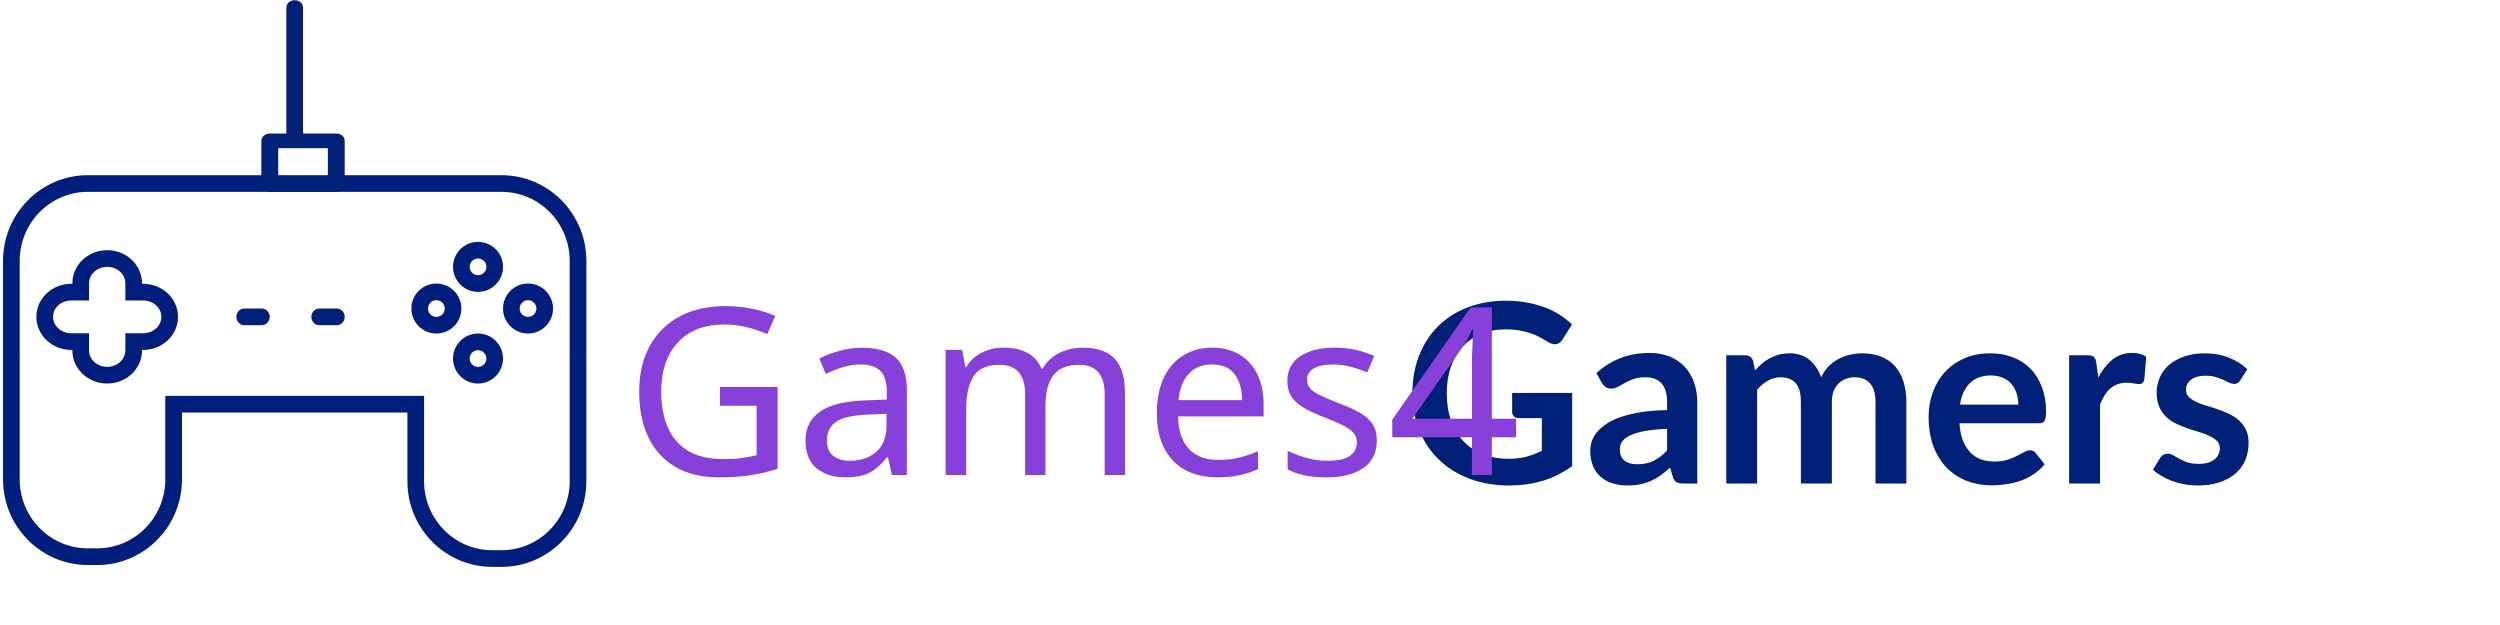
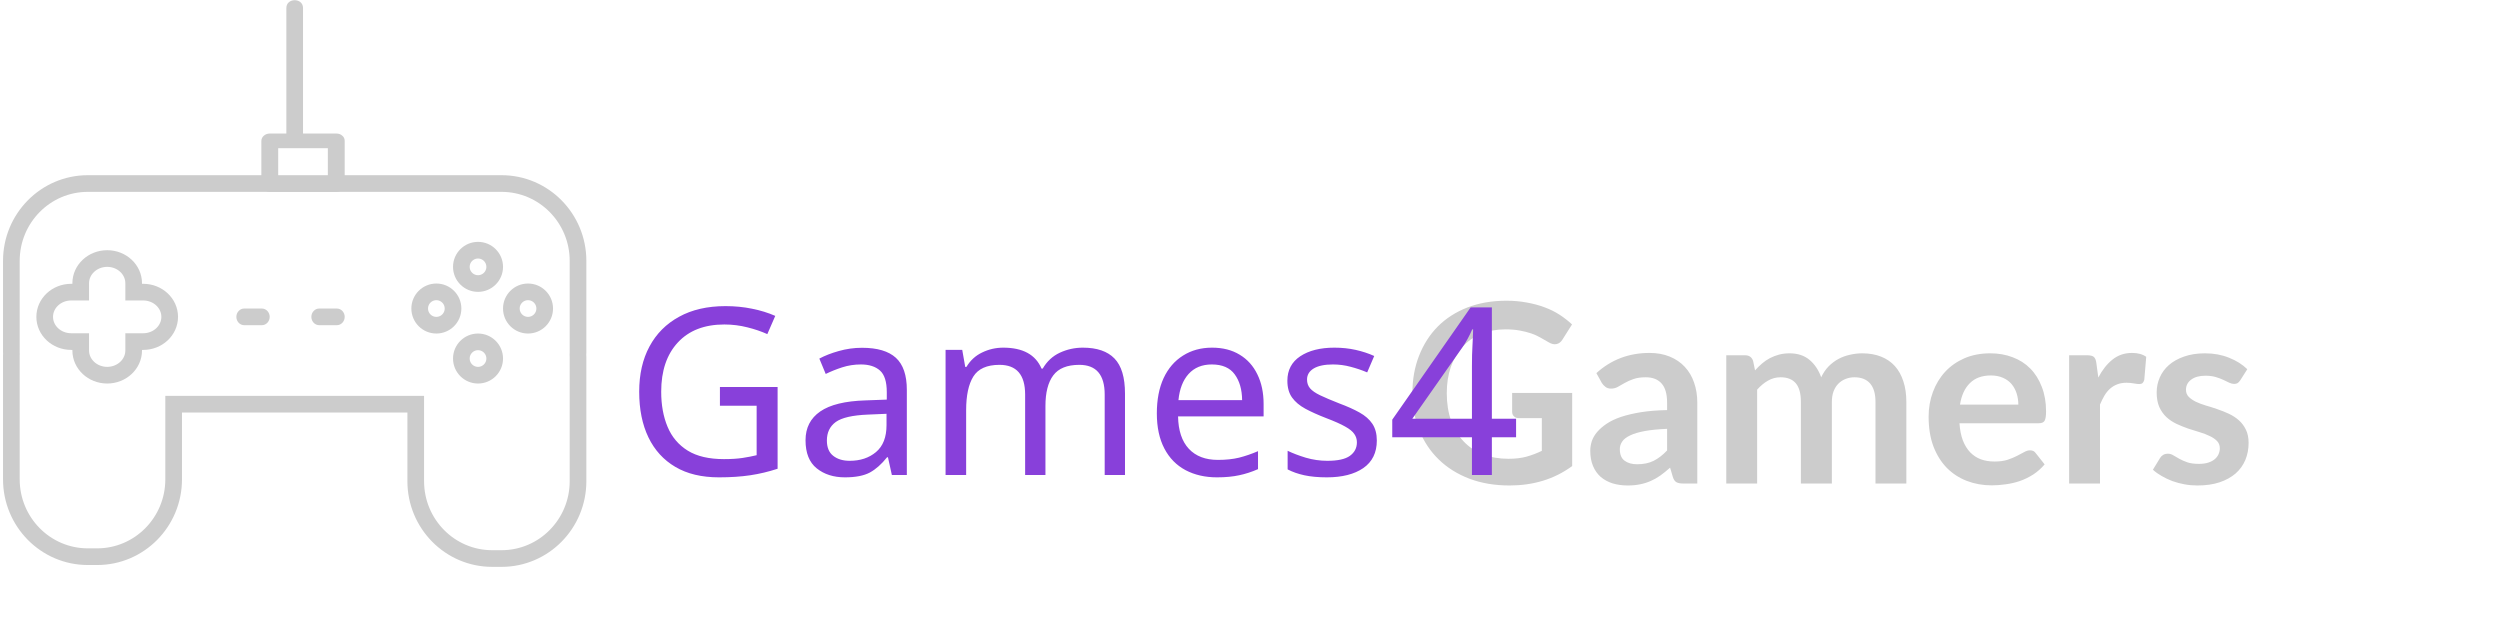
<svg xmlns="http://www.w3.org/2000/svg" width="300px" height="75px" viewBox="0 0 300 75" version="1.1">
  <g id="Artboard" stroke="none" stroke-width="1" fill="none" fill-rule="evenodd">
    <g id="Group-2" transform="translate(1, 0)">
      <g id="Group">
        <g id="Group-4" transform="translate(0.363281, 0.023438)">
-           <path d="M68,31.286 C68,26.158 63.892,22 58.825,22 L9.175,22 C4.108,22 0,26.158 0,31.286 L0,42.285 C0,42.337 0.007,42.386 0.007,42.438 C0.007,42.489 0,42.538 0,42.59 L0,57.492 C0,62.621 4.108,66.778 9.175,66.778 L10.3,66.778 C15.367,66.778 19.475,62.621 19.475,57.492 L19.475,48.477 L48.525,48.477 L48.525,57.714 C48.525,62.843 52.633,67 57.7,67 L58.825,67 C63.892,67 68,62.843 68,57.714 L68,42.811 C68,42.722 67.989,42.637 67.987,42.548 C67.989,42.46 68,42.375 68,42.285 L68,31.286 L68,31.286 Z" id="Path" stroke="#001E7E" stroke-width="2" />
-           <path d="M15.822,35.033 L14.678,35.033 L14.678,33.966 C14.678,32.328 13.255,31 11.5,31 C9.745,31 8.322,32.328 8.322,33.966 L8.322,35.033 L7.178,35.033 C5.423,35.033 4,36.362 4,38 C4,39.637 5.423,40.966 7.178,40.966 L8.322,40.966 L8.322,42.034 C8.322,43.672 9.745,45 11.5,45 C13.255,45 14.678,43.672 14.678,42.034 L14.678,40.966 L15.822,40.966 C17.577,40.966 19,39.637 19,38 C19,36.362 17.577,35.033 15.822,35.033 Z" id="Path" stroke="#001E7E" stroke-width="2" />
-           <circle id="Oval" stroke="#001E7E" stroke-width="2" cx="56" cy="32" r="2" />
-           <circle id="Oval" stroke="#001E7E" stroke-width="2" cx="56" cy="43" r="2" />
-           <circle id="Oval" stroke="#001E7E" stroke-width="2" cx="62" cy="37" r="2" />
-           <circle id="Oval" stroke="#001E7E" stroke-width="2" cx="51" cy="37" r="2" />
-           <path d="M35,16.066 C35,11.022 35,5.978 35,0.934 C35,-0.311 33,-0.311 33,0.934 C33,5.978 33,11.022 33,16.066 C33,17.311 35,17.311 35,16.066 L35,16.066 Z" id="Path" fill="#012179" fill-rule="nonzero" />
-           <path d="M38.989,16 C36.33,16 33.67,16 31.011,16 C30.459,16 30,16.4 30,16.879 C30,18.626 30,20.374 30,22.121 C30,22.6 30.459,23 31.011,23 C33.67,23 36.33,23 38.989,23 C39.541,23 40,22.6 40,22.121 C40,20.374 40,18.626 40,16.879 C40,15.745 37.979,15.745 37.979,16.879 C37.979,18.626 37.979,20.374 37.979,22.121 C38.316,21.828 38.653,21.535 38.989,21.242 C36.33,21.242 33.67,21.242 31.011,21.242 C31.347,21.535 31.684,21.828 32.021,22.121 C32.021,20.374 32.021,18.626 32.021,16.879 C31.684,17.172 31.347,17.465 31.011,17.758 C33.67,17.758 36.33,17.758 38.989,17.758 C40.292,17.758 40.292,16 38.989,16 Z" id="Path" fill="#012179" fill-rule="nonzero" />
-           <path d="M31,38 C31,38.552 30.577,39 30.056,39 L27.944,39 C27.423,39 27,38.552 27,38 L27,38 C27,37.448 27.423,37 27.944,37 L30.056,37 C30.577,37.001 31,37.448 31,38 L31,38 Z" id="Path" fill="#012179" fill-rule="nonzero" />
-           <path d="M40,38 C40,38.552 39.577,39 39.056,39 L36.944,39 C36.423,39 36,38.552 36,38 L36,38 C36,37.448 36.423,37 36.944,37 L39.056,37 C39.577,37.001 40,37.448 40,38 L40,38 Z" id="Path" fill="#012179" fill-rule="nonzero" />
+           <path d="M68,31.286 C68,26.158 63.892,22 58.825,22 L9.175,22 C4.108,22 0,26.158 0,31.286 L0,42.285 C0,42.337 0.007,42.386 0.007,42.438 C0.007,42.489 0,42.538 0,42.59 L0,57.492 C0,62.621 4.108,66.778 9.175,66.778 L10.3,66.778 C15.367,66.778 19.475,62.621 19.475,57.492 L19.475,48.477 L48.525,48.477 L48.525,57.714 C48.525,62.843 52.633,67 57.7,67 L58.825,67 C63.892,67 68,62.843 68,57.714 L68,42.811 C68,42.722 67.989,42.637 67.987,42.548 C67.989,42.46 68,42.375 68,42.285 L68,31.286 L68,31.286 Z" id="Path" stroke="#CCCCCC" stroke-width="2" />
+           <path d="M15.822,35.033 L14.678,35.033 L14.678,33.966 C14.678,32.328 13.255,31 11.5,31 C9.745,31 8.322,32.328 8.322,33.966 L8.322,35.033 L7.178,35.033 C5.423,35.033 4,36.362 4,38 C4,39.637 5.423,40.966 7.178,40.966 L8.322,40.966 L8.322,42.034 C8.322,43.672 9.745,45 11.5,45 C13.255,45 14.678,43.672 14.678,42.034 L14.678,40.966 L15.822,40.966 C17.577,40.966 19,39.637 19,38 C19,36.362 17.577,35.033 15.822,35.033 Z" id="Path" stroke="#CCCCCC" stroke-width="2" />
+           <circle id="Oval" stroke="#CCCCCC" stroke-width="2" cx="56" cy="32" r="2" />
+           <circle id="Oval" stroke="#CCCCCC" stroke-width="2" cx="56" cy="43" r="2" />
+           <circle id="Oval" stroke="#CCCCCC" stroke-width="2" cx="62" cy="37" r="2" />
+           <circle id="Oval" stroke="#CCCCCC" stroke-width="2" cx="51" cy="37" r="2" />
+           <path d="M35,16.066 C35,11.022 35,5.978 35,0.934 C35,-0.311 33,-0.311 33,0.934 C33,5.978 33,11.022 33,16.066 C33,17.311 35,17.311 35,16.066 L35,16.066 Z" id="Path" fill="#CCCCCC" fill-rule="nonzero" />
+           <path d="M38.989,16 C36.33,16 33.67,16 31.011,16 C30.459,16 30,16.4 30,16.879 C30,18.626 30,20.374 30,22.121 C30,22.6 30.459,23 31.011,23 C33.67,23 36.33,23 38.989,23 C39.541,23 40,22.6 40,22.121 C40,20.374 40,18.626 40,16.879 C40,15.745 37.979,15.745 37.979,16.879 C37.979,18.626 37.979,20.374 37.979,22.121 C38.316,21.828 38.653,21.535 38.989,21.242 C36.33,21.242 33.67,21.242 31.011,21.242 C31.347,21.535 31.684,21.828 32.021,22.121 C32.021,20.374 32.021,18.626 32.021,16.879 C31.684,17.172 31.347,17.465 31.011,17.758 C33.67,17.758 36.33,17.758 38.989,17.758 C40.292,17.758 40.292,16 38.989,16 Z" id="Path" fill="#CCCCCC" fill-rule="nonzero" />
+           <path d="M31,38 C31,38.552 30.577,39 30.056,39 L27.944,39 C27.423,39 27,38.552 27,38 L27,38 C27,37.448 27.423,37 27.944,37 L30.056,37 C30.577,37.001 31,37.448 31,38 L31,38 Z" id="Path" fill="#CCCCCC" fill-rule="nonzero" />
+           <path d="M40,38 C40,38.552 39.577,39 39.056,39 L36.944,39 C36.423,39 36,38.552 36,38 L36,38 C36,37.448 36.423,37 36.944,37 L39.056,37 C39.577,37.001 40,37.448 40,38 L40,38 Z" id="Path" fill="#CCCCCC" fill-rule="nonzero" />
        </g>
      </g>
-       <text id="Games" font-family="Lato-Black, Lato" font-size="30" font-weight="700" fill="#012179">
+       <text id="Games" font-family="Lato-Black, Lato" font-size="30" font-weight="700" fill="#CCCCCC">
        <tspan x="167.363" y="58.023">Gamers</tspan>
      </text>
    </g>
    <text id="Platzi" font-family="ABeeZee-Regular, ABeeZee" font-size="28" font-weight="normal" fill="#8840DA">
      <tspan x="75" y="57">Games4</tspan>
    </text>
  </g>
</svg>
